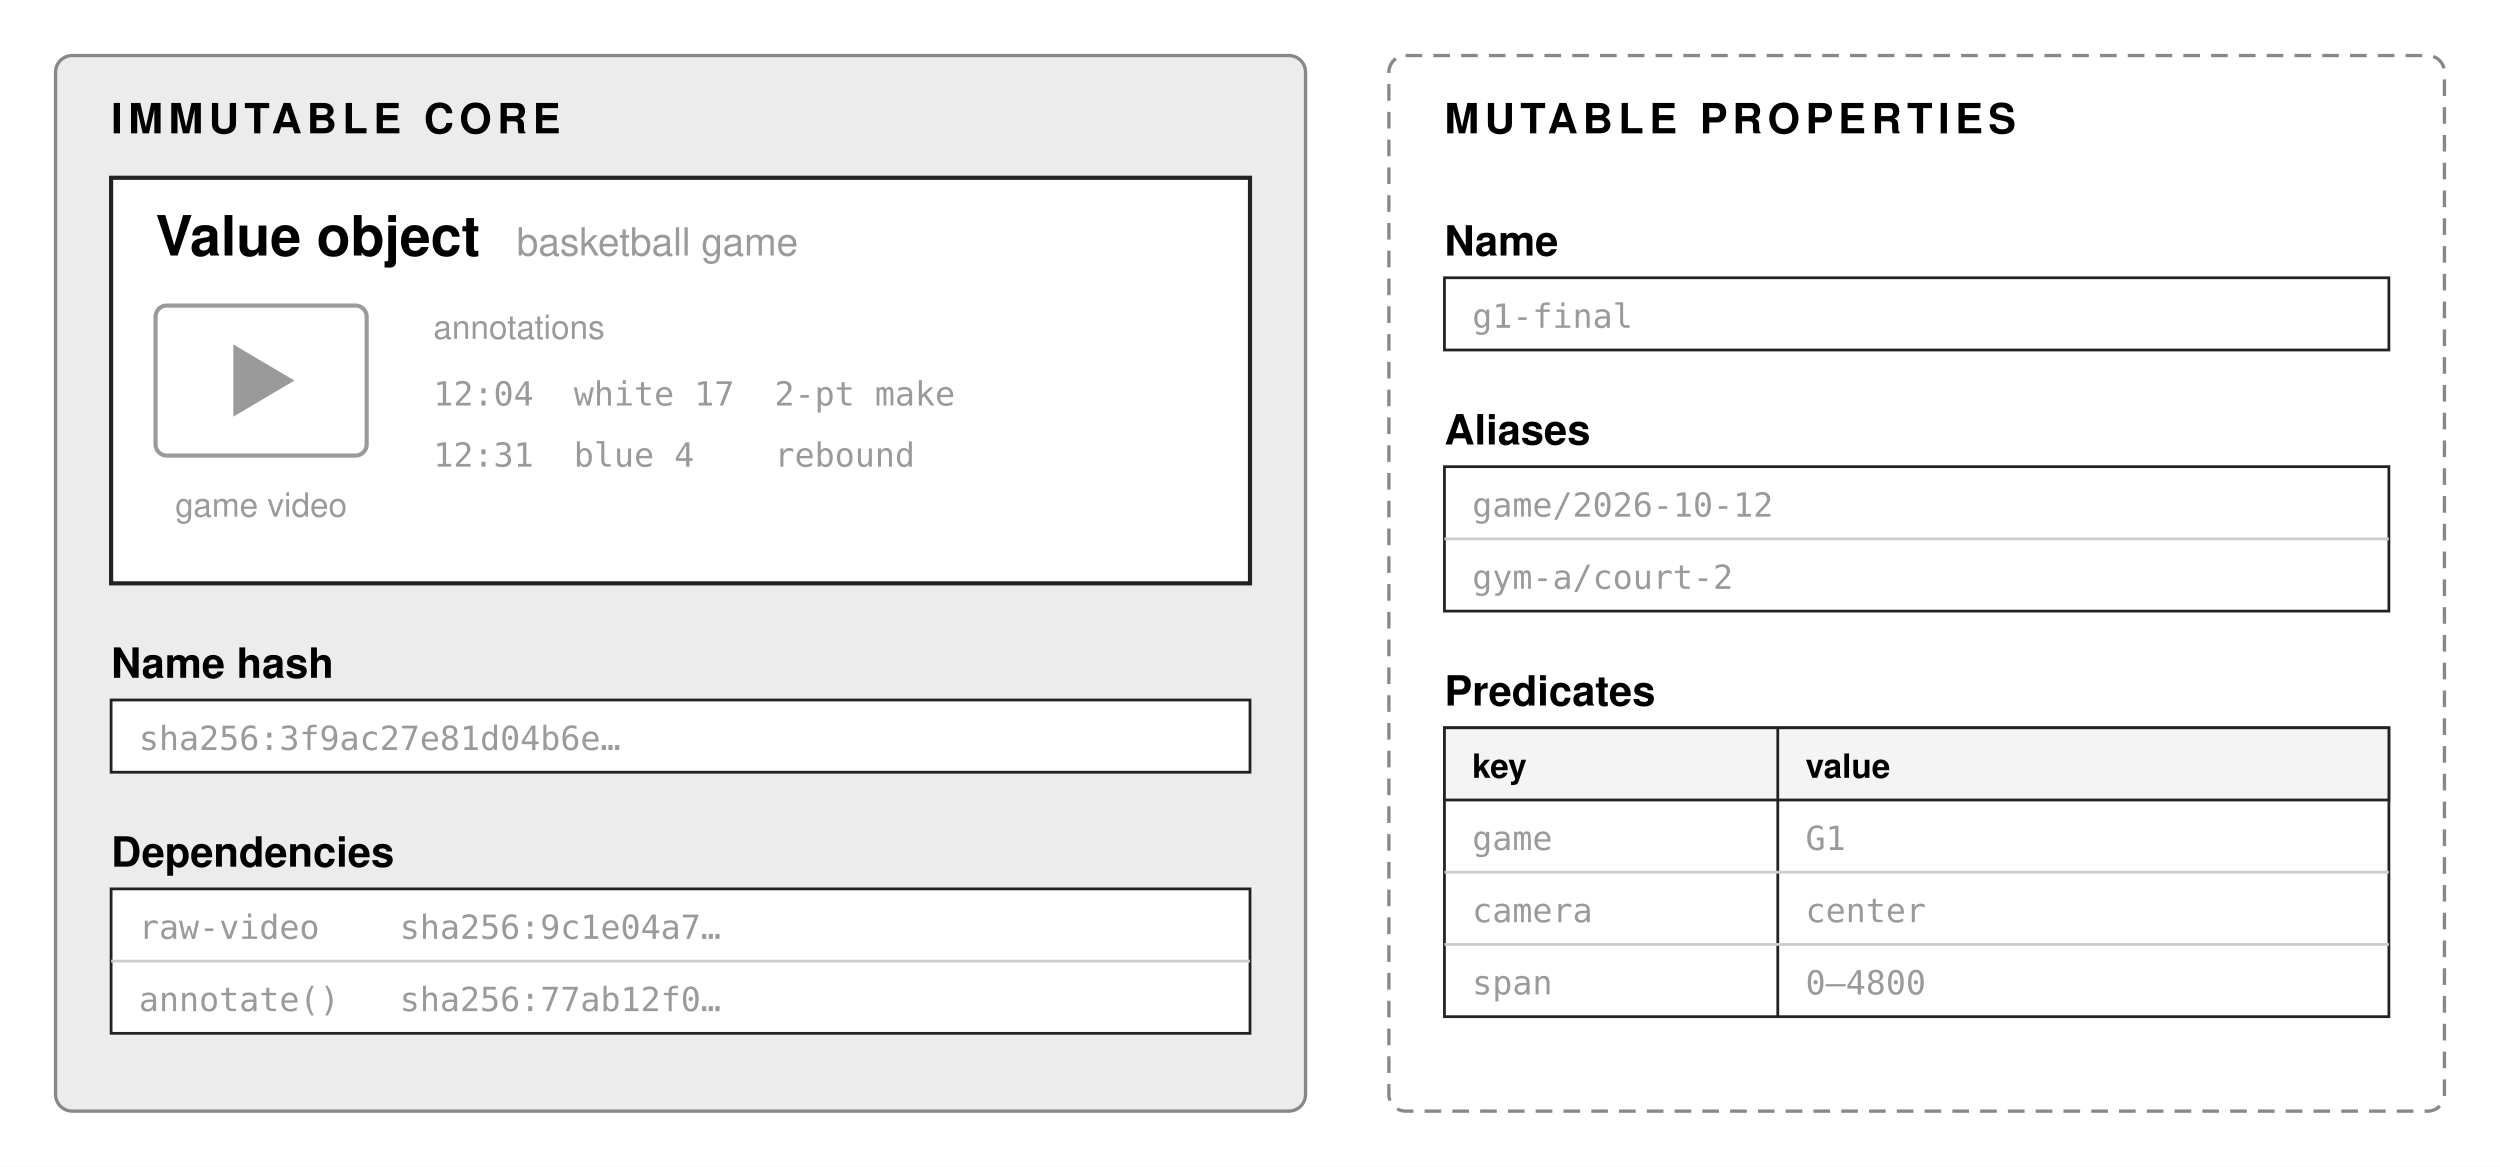
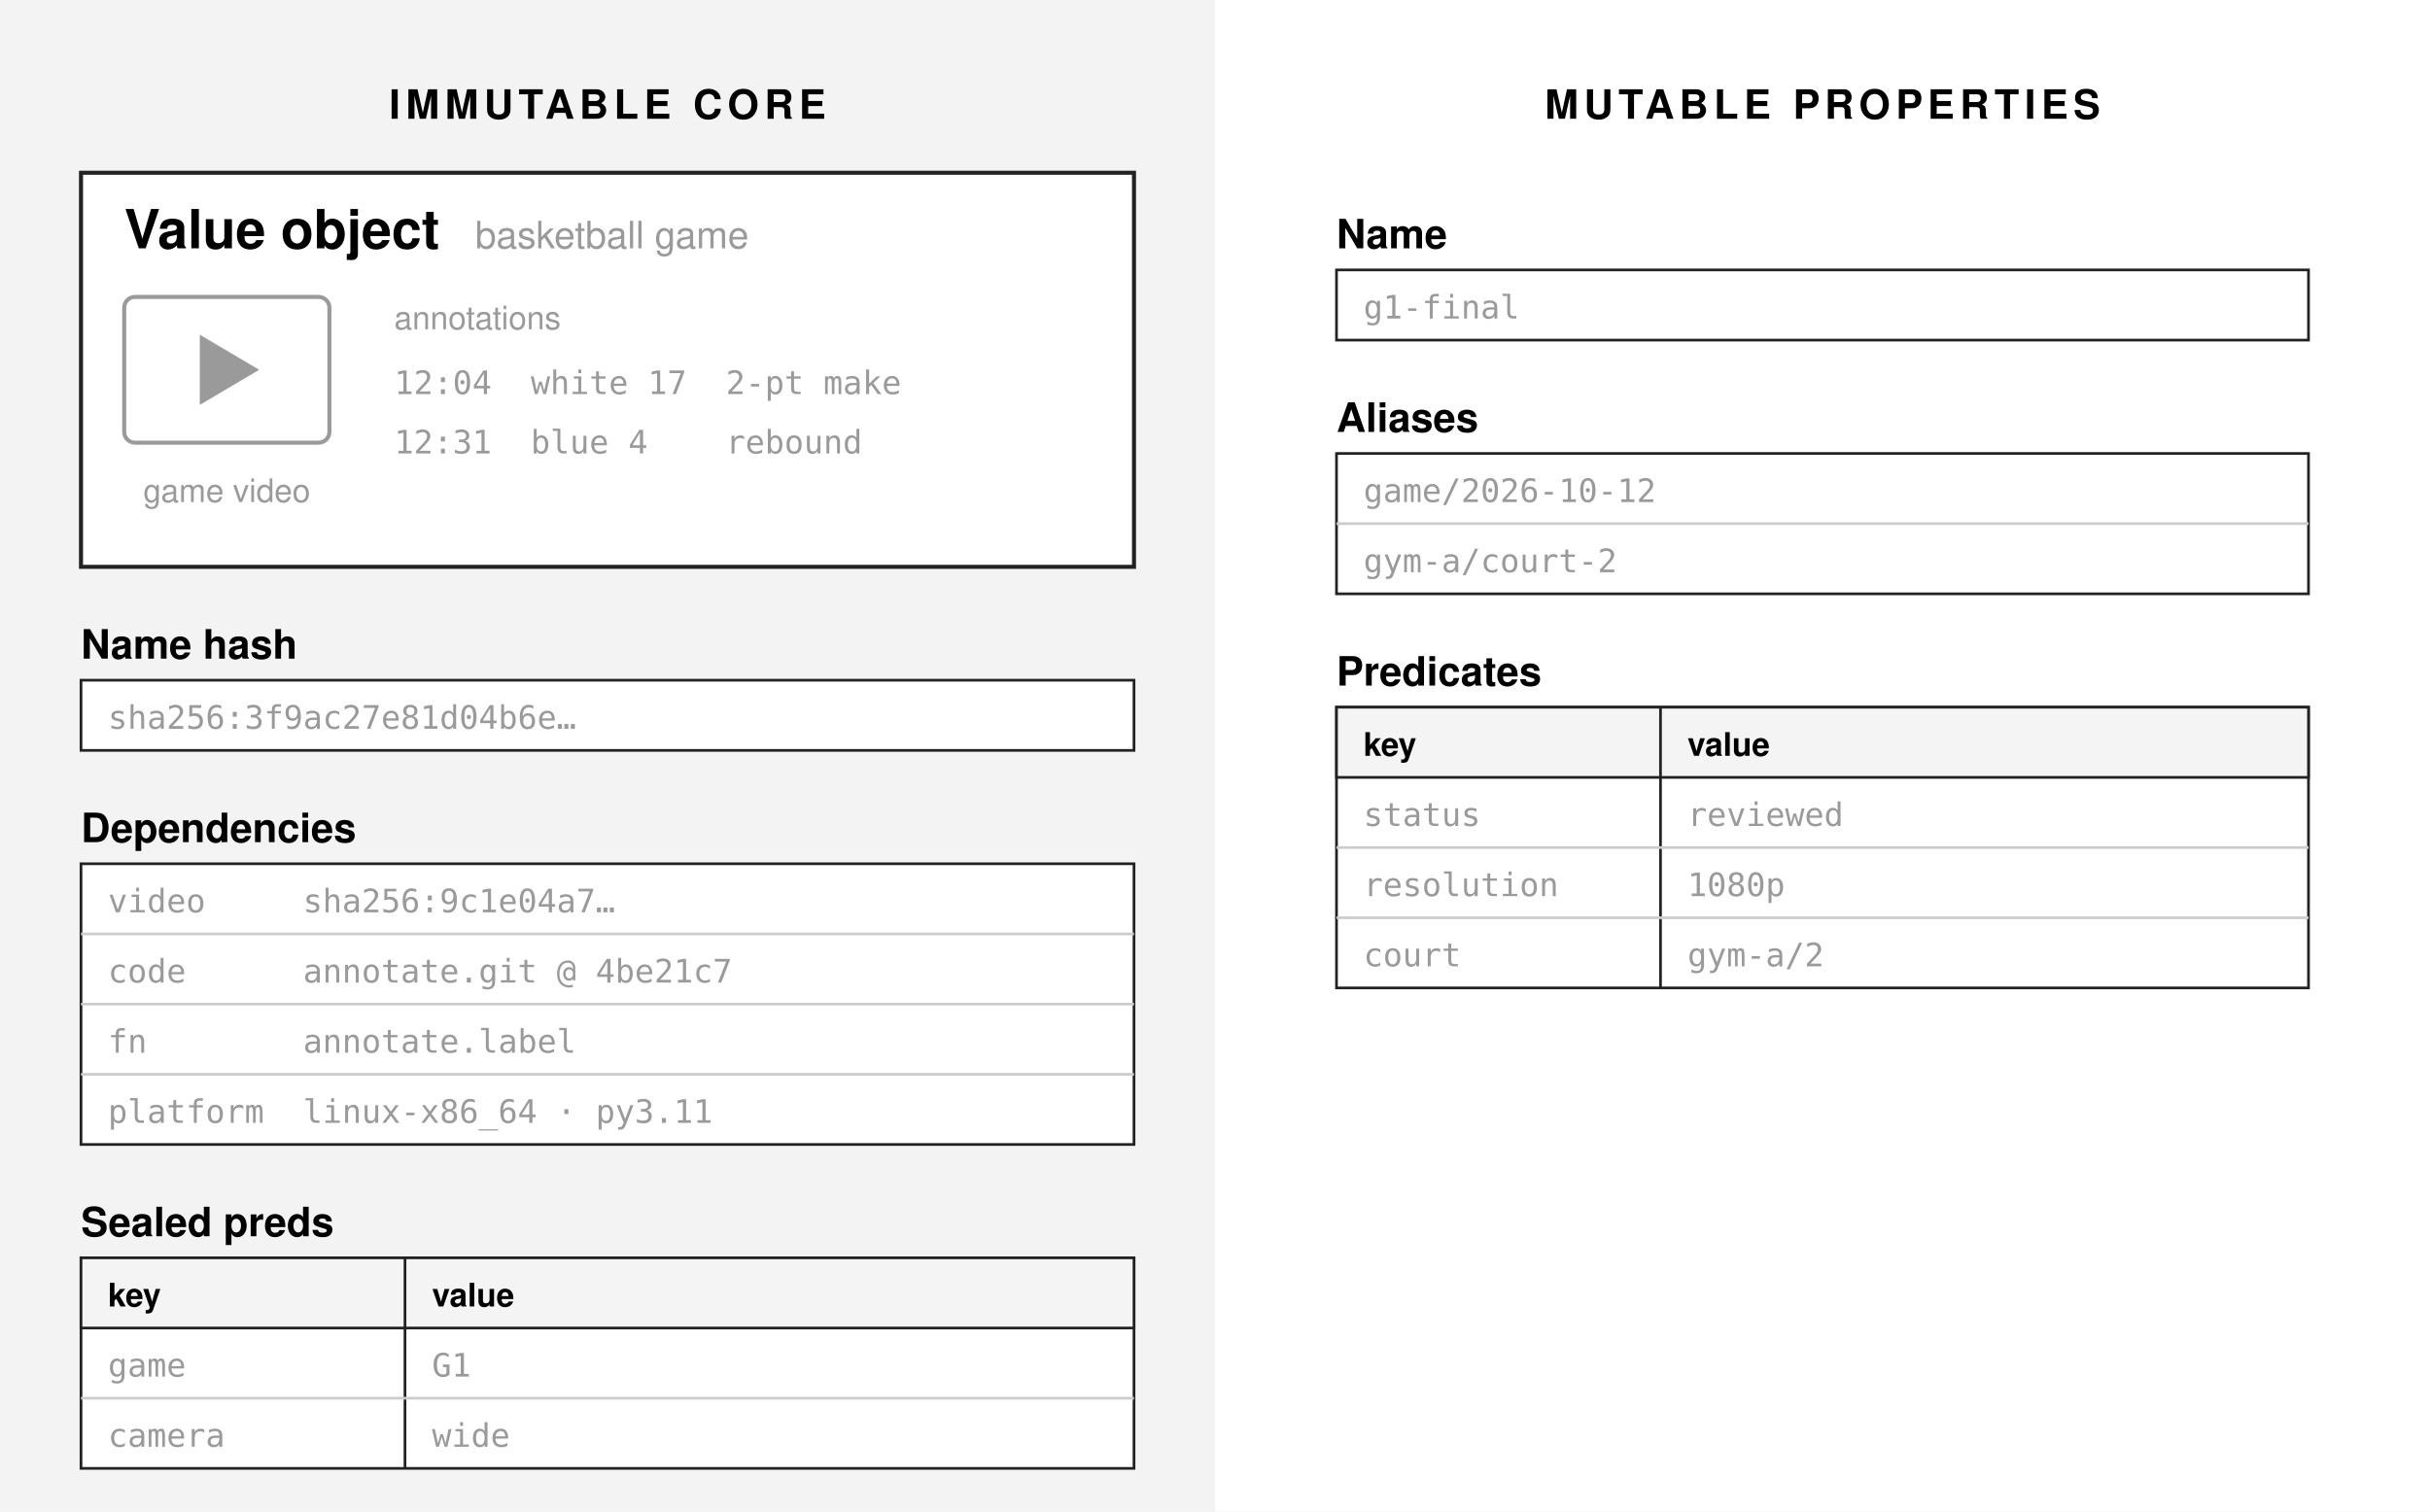
- <svg xmlns="http://www.w3.org/2000/svg" xml:space="preserve" viewBox="0 0 900 420" width="900" height="420" font-family="'Helvetica Neue', Helvetica, Arial, sans-serif">
-   <rect width="900" height="420" fill="#ffffff" />
-   <rect x="20" y="20" width="450" height="380" rx="6" fill="#ececec" stroke="#888" stroke-width="1.2" />
-   <text x="40" y="48" font-size="15" fill="#000" font-weight="bold" letter-spacing="2">IMMUTABLE CORE</text>
-   <rect x="40" y="64" width="410" height="146" fill="#fff" stroke="#222" stroke-width="1.5" />
-   <text x="56" y="92" font-size="20" fill="#000" font-weight="bold">Value object</text>
-   <text x="186" y="92" font-size="14" fill="#9a9a9a">basketball game</text>
-   <rect x="56" y="110" width="76" height="54" rx="4" fill="none" stroke="#9a9a9a" stroke-width="1.5" />
-   <path d="M84,124 L84,150 L106,137 Z" fill="#9a9a9a" />
-   <text x="94" y="186" font-size="12" fill="#9a9a9a" text-anchor="middle">game video</text>
-   <text x="156" y="122" font-size="12" fill="#9a9a9a">annotations</text>
+ <svg xmlns="http://www.w3.org/2000/svg" xml:space="preserve" viewBox="0 0 900 560" width="900" height="560" font-family="'Helvetica Neue', Helvetica, Arial, sans-serif">
+   <rect width="900" height="560" fill="#ffffff" />
+   <rect x="0" y="0" width="450" height="560" fill="#f3f3f3" />
+   <text x="225" y="44" font-size="15" fill="#000" font-weight="bold" letter-spacing="2" text-anchor="middle">IMMUTABLE CORE</text>
+   <text x="675" y="44" font-size="15" fill="#000" font-weight="bold" letter-spacing="2" text-anchor="middle">MUTABLE PROPERTIES</text>
+   <rect x="30" y="64" width="390" height="146" fill="#fff" stroke="#222" stroke-width="1.5" />
+   <text x="46" y="92" font-size="20" fill="#000" font-weight="bold">Value object</text>
+   <text x="176" y="92" font-size="14" fill="#9a9a9a">basketball game</text>
+   <rect x="46" y="110" width="76" height="54" rx="4" fill="none" stroke="#9a9a9a" stroke-width="1.5" />
+   <path d="M74,124 L74,150 L96,137 Z" fill="#9a9a9a" />
+   <text x="84" y="186" font-size="12" fill="#9a9a9a" text-anchor="middle">game video</text>
+   <text x="146" y="122" font-size="12" fill="#9a9a9a">annotations</text>
  <g font-size="12" fill="#9a9a9a" font-family="Menlo, monospace">
-     <text x="156" y="146">12:04  white 17  2-pt make</text>
-     <text x="156" y="168">12:31  blue 4    rebound</text>
+     <text x="146" y="146">12:04  white 17  2-pt make</text>
+     <text x="146" y="168">12:31  blue 4    rebound</text>
  </g>
-   <text x="40" y="244" font-size="15" fill="#000" font-weight="bold">Name hash</text>
-   <rect x="40" y="252" width="410" height="26" fill="#fff" stroke="#222" stroke-width="1" />
-   <text x="50" y="270" font-size="12" fill="#9a9a9a" font-family="Menlo, monospace">sha256:3f9ac27e81d04b6e…</text>
-   <text x="40" y="312" font-size="15" fill="#000" font-weight="bold">Dependencies</text>
-   <rect x="40" y="320" width="410" height="52" fill="#fff" stroke="#222" stroke-width="1" />
-   <line x1="40" y1="346" x2="450" y2="346" stroke="#ccc" />
+   <text x="30" y="244" font-size="15" fill="#000" font-weight="bold">Name hash</text>
+   <rect x="30" y="252" width="390" height="26" fill="#fff" stroke="#222" stroke-width="1" />
+   <text x="40" y="270" font-size="12" fill="#9a9a9a" font-family="Menlo, monospace">sha256:3f9ac27e81d04b6e…</text>
+   <text x="30" y="312" font-size="15" fill="#000" font-weight="bold">Dependencies</text>
+   <rect x="30" y="320" width="390" height="104" fill="#fff" stroke="#222" stroke-width="1" />
+   <line x1="30" y1="346" x2="420" y2="346" stroke="#ccc" />
+   <line x1="30" y1="372" x2="420" y2="372" stroke="#ccc" />
+   <line x1="30" y1="398" x2="420" y2="398" stroke="#ccc" />
  <g font-size="12" fill="#9a9a9a" font-family="Menlo, monospace">
-     <text x="50" y="338">raw-video    sha256:9c1e04a7…</text>
-     <text x="50" y="364">annotate()   sha256:77ab12f0…</text>
+     <text x="40" y="338">video     sha256:9c1e04a7…</text>
+     <text x="40" y="364">code      annotate.git @ 4be21c7</text>
+     <text x="40" y="390">fn        annotate.label</text>
+     <text x="40" y="416">platform  linux-x86_64 · py3.11</text>
  </g>
-   <rect x="500" y="20" width="380" height="380" rx="6" fill="#fff" stroke="#888" stroke-width="1.2" stroke-dasharray="6 4" />
-   <text x="520" y="48" font-size="15" fill="#000" font-weight="bold" letter-spacing="2">MUTABLE PROPERTIES</text>
-   <text x="520" y="92" font-size="15" fill="#000" font-weight="bold">Name</text>
-   <rect x="520" y="100" width="340" height="26" fill="#fff" stroke="#222" stroke-width="1" />
-   <text x="530" y="118" font-size="12" fill="#9a9a9a" font-family="Menlo, monospace">g1-final</text>
-   <text x="520" y="160" font-size="15" fill="#000" font-weight="bold">Aliases</text>
-   <rect x="520" y="168" width="340" height="52" fill="#fff" stroke="#222" stroke-width="1" />
-   <line x1="520" y1="194" x2="860" y2="194" stroke="#ccc" />
+   <text x="30" y="458" font-size="15" fill="#000" font-weight="bold">Sealed preds</text>
+   <rect x="30" y="466" width="390" height="78" fill="#fff" stroke="#222" stroke-width="1" />
+   <rect x="30" y="466" width="390" height="26" fill="#f4f4f4" stroke="#222" stroke-width="1" />
+   <line x1="150" y1="466" x2="150" y2="544" stroke="#222" stroke-width="1" />
+   <line x1="30" y1="518" x2="420" y2="518" stroke="#ccc" />
+   <text x="40" y="484" font-size="12" fill="#000" font-weight="bold">key</text>
+   <text x="160" y="484" font-size="12" fill="#000" font-weight="bold">value</text>
  <g font-size="12" fill="#9a9a9a" font-family="Menlo, monospace">
-     <text x="530" y="186">game/2026-10-12</text>
-     <text x="530" y="212">gym-a/court-2</text>
+     <text x="40" y="510">game</text>
+     <text x="160" y="510">G1</text>
+     <text x="40" y="536">camera</text>
+     <text x="160" y="536">wide</text>
  </g>
-   <text x="520" y="254" font-size="15" fill="#000" font-weight="bold">Predicates</text>
-   <rect x="520" y="262" width="340" height="104" fill="#fff" stroke="#222" stroke-width="1" />
-   <rect x="520" y="262" width="340" height="26" fill="#f4f4f4" stroke="#222" stroke-width="1" />
-   <line x1="640" y1="262" x2="640" y2="366" stroke="#222" stroke-width="1" />
-   <line x1="520" y1="314" x2="860" y2="314" stroke="#ccc" />
-   <line x1="520" y1="340" x2="860" y2="340" stroke="#ccc" />
-   <text x="530" y="280" font-size="12" fill="#000" font-weight="bold">key</text>
-   <text x="650" y="280" font-size="12" fill="#000" font-weight="bold">value</text>
+   <text x="495" y="92" font-size="15" fill="#000" font-weight="bold">Name</text>
+   <rect x="495" y="100" width="360" height="26" fill="#fff" stroke="#222" stroke-width="1" />
+   <text x="505" y="118" font-size="12" fill="#9a9a9a" font-family="Menlo, monospace">g1-final</text>
+   <text x="495" y="160" font-size="15" fill="#000" font-weight="bold">Aliases</text>
+   <rect x="495" y="168" width="360" height="52" fill="#fff" stroke="#222" stroke-width="1" />
+   <line x1="495" y1="194" x2="855" y2="194" stroke="#ccc" />
  <g font-size="12" fill="#9a9a9a" font-family="Menlo, monospace">
-     <text x="530" y="306">game</text>
-     <text x="650" y="306">G1</text>
-     <text x="530" y="332">camera</text>
-     <text x="650" y="332">center</text>
-     <text x="530" y="358">span</text>
-     <text x="650" y="358">0–4800</text>
+     <text x="505" y="186">game/2026-10-12</text>
+     <text x="505" y="212">gym-a/court-2</text>
+   </g>
+   <text x="495" y="254" font-size="15" fill="#000" font-weight="bold">Predicates</text>
+   <rect x="495" y="262" width="360" height="104" fill="#fff" stroke="#222" stroke-width="1" />
+   <rect x="495" y="262" width="360" height="26" fill="#f4f4f4" stroke="#222" stroke-width="1" />
+   <line x1="615" y1="262" x2="615" y2="366" stroke="#222" stroke-width="1" />
+   <line x1="495" y1="314" x2="855" y2="314" stroke="#ccc" />
+   <line x1="495" y1="340" x2="855" y2="340" stroke="#ccc" />
+   <text x="505" y="280" font-size="12" fill="#000" font-weight="bold">key</text>
+   <text x="625" y="280" font-size="12" fill="#000" font-weight="bold">value</text>
+   <g font-size="12" fill="#9a9a9a" font-family="Menlo, monospace">
+     <text x="505" y="306">status</text>
+     <text x="625" y="306">reviewed</text>
+     <text x="505" y="332">resolution</text>
+     <text x="625" y="332">1080p</text>
+     <text x="505" y="358">court</text>
+     <text x="625" y="358">gym-a/2</text>
  </g>
</svg>
